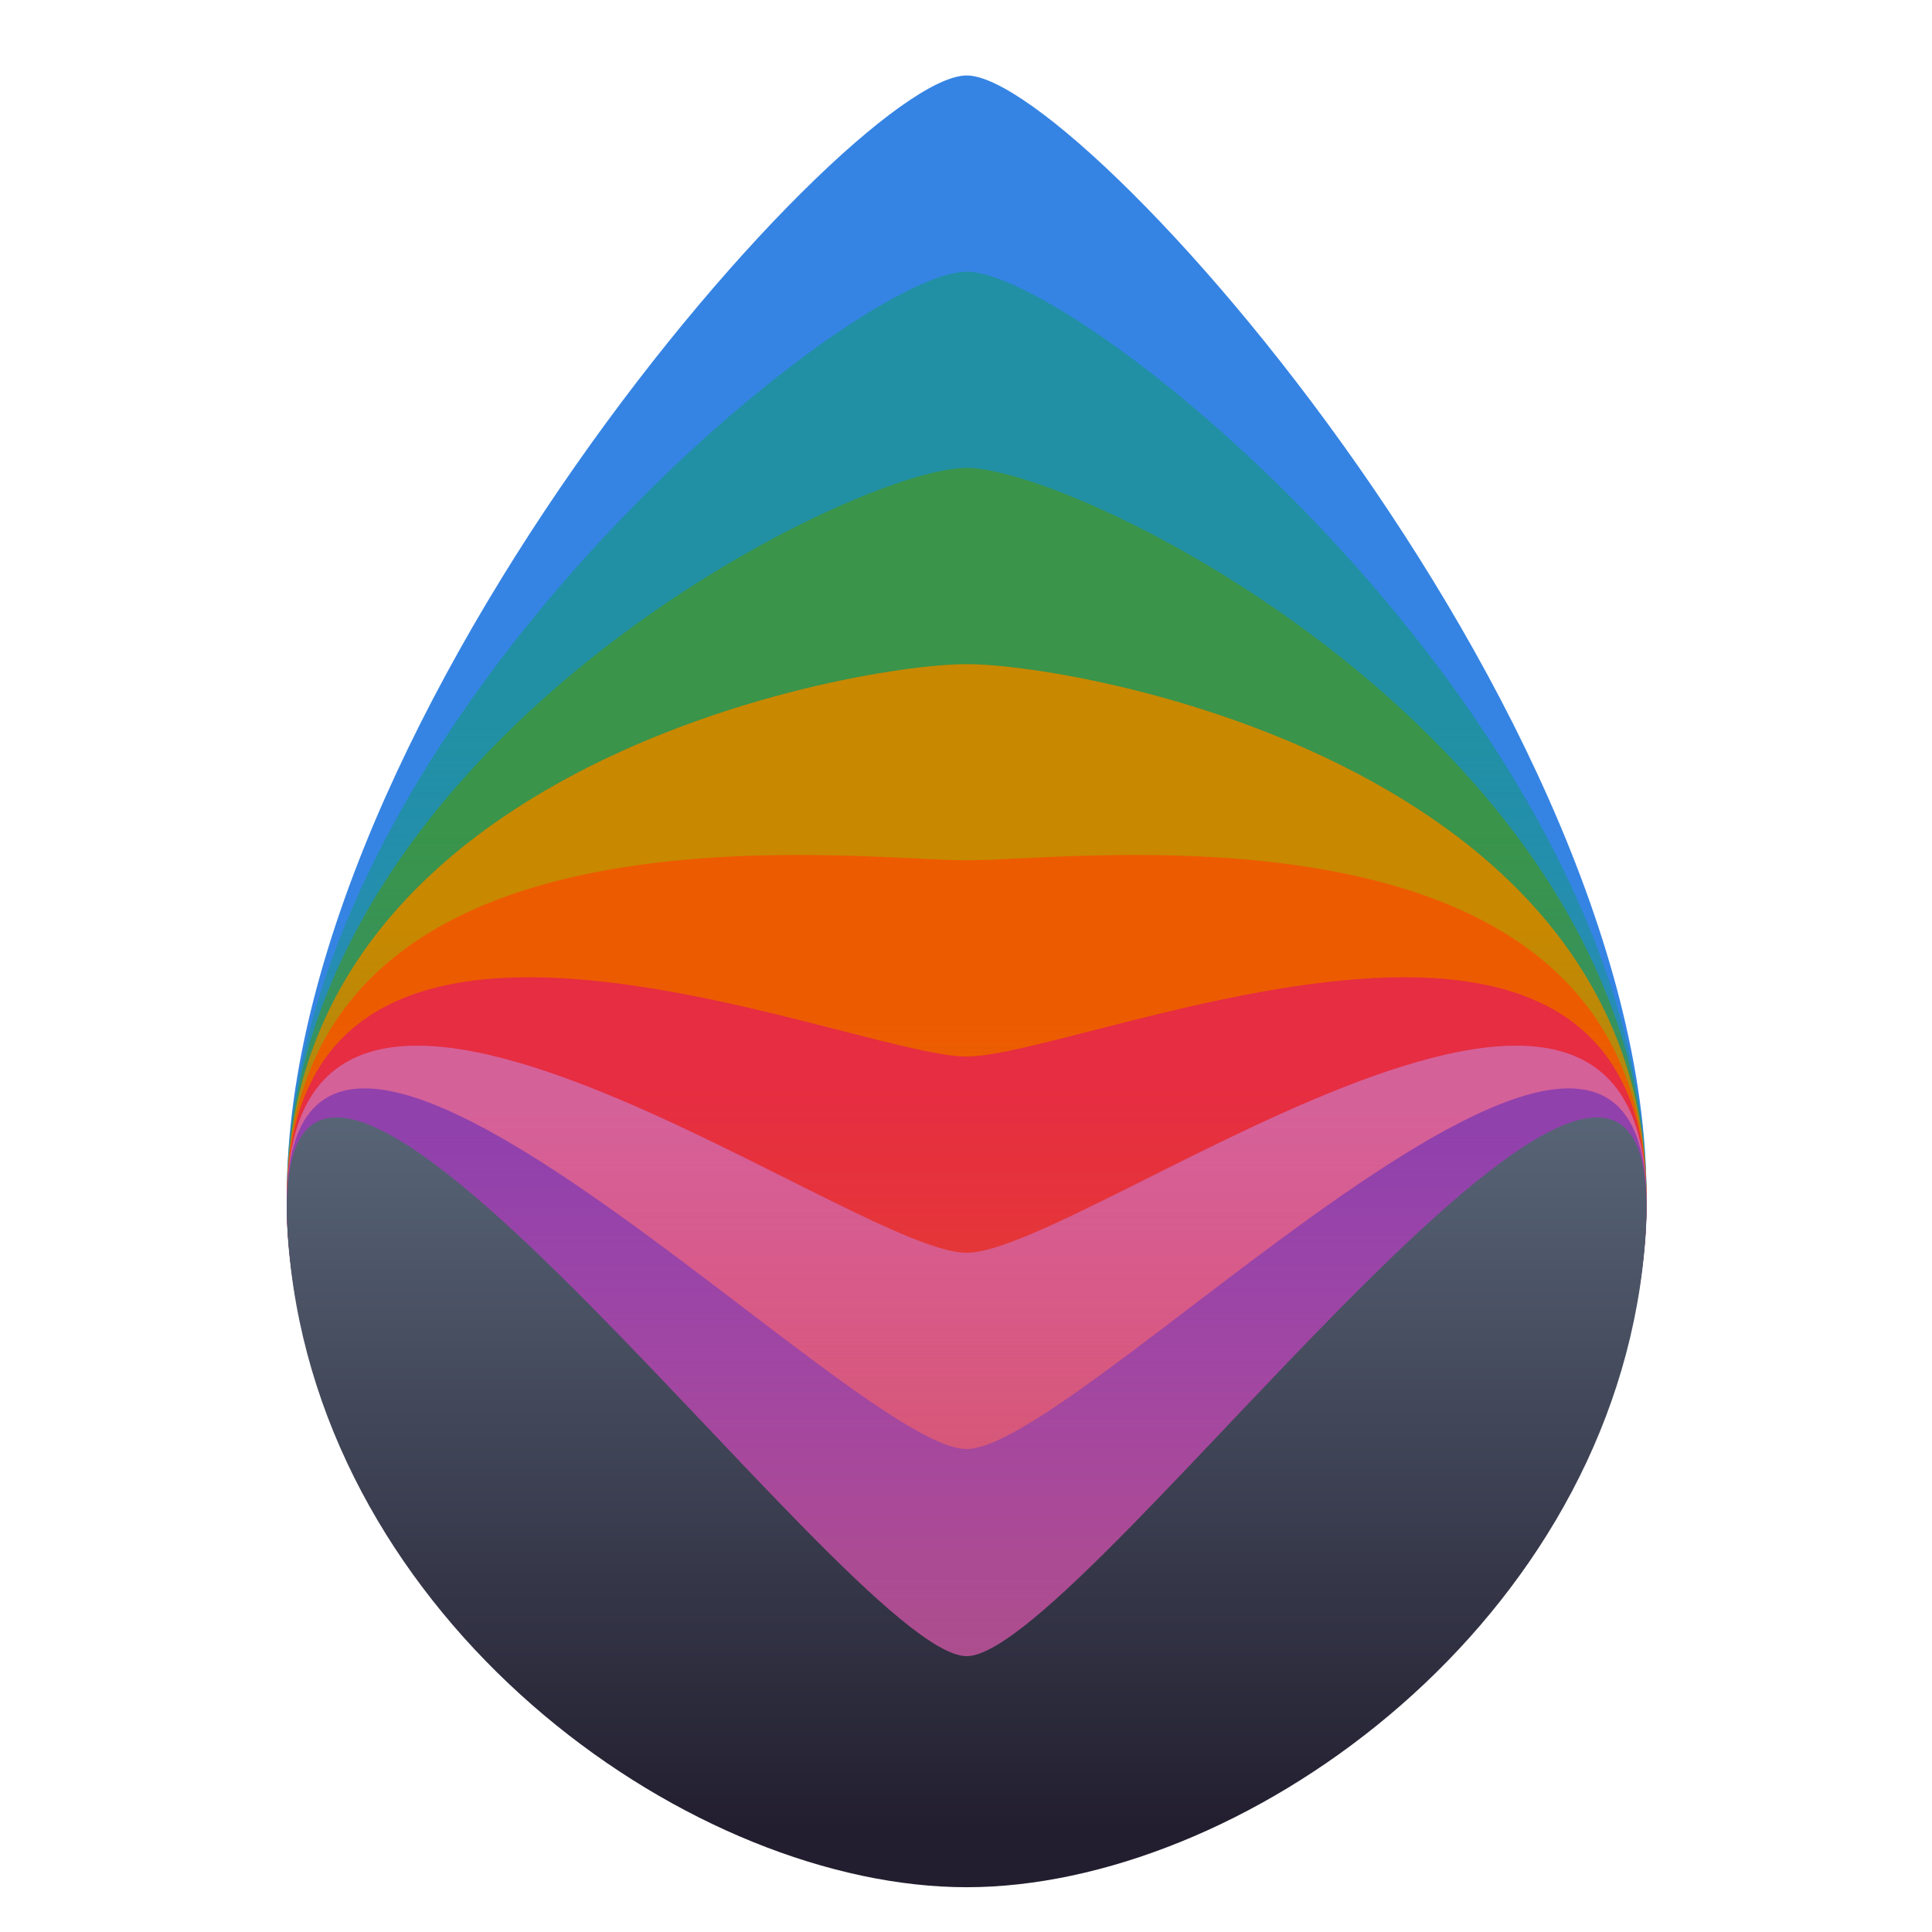
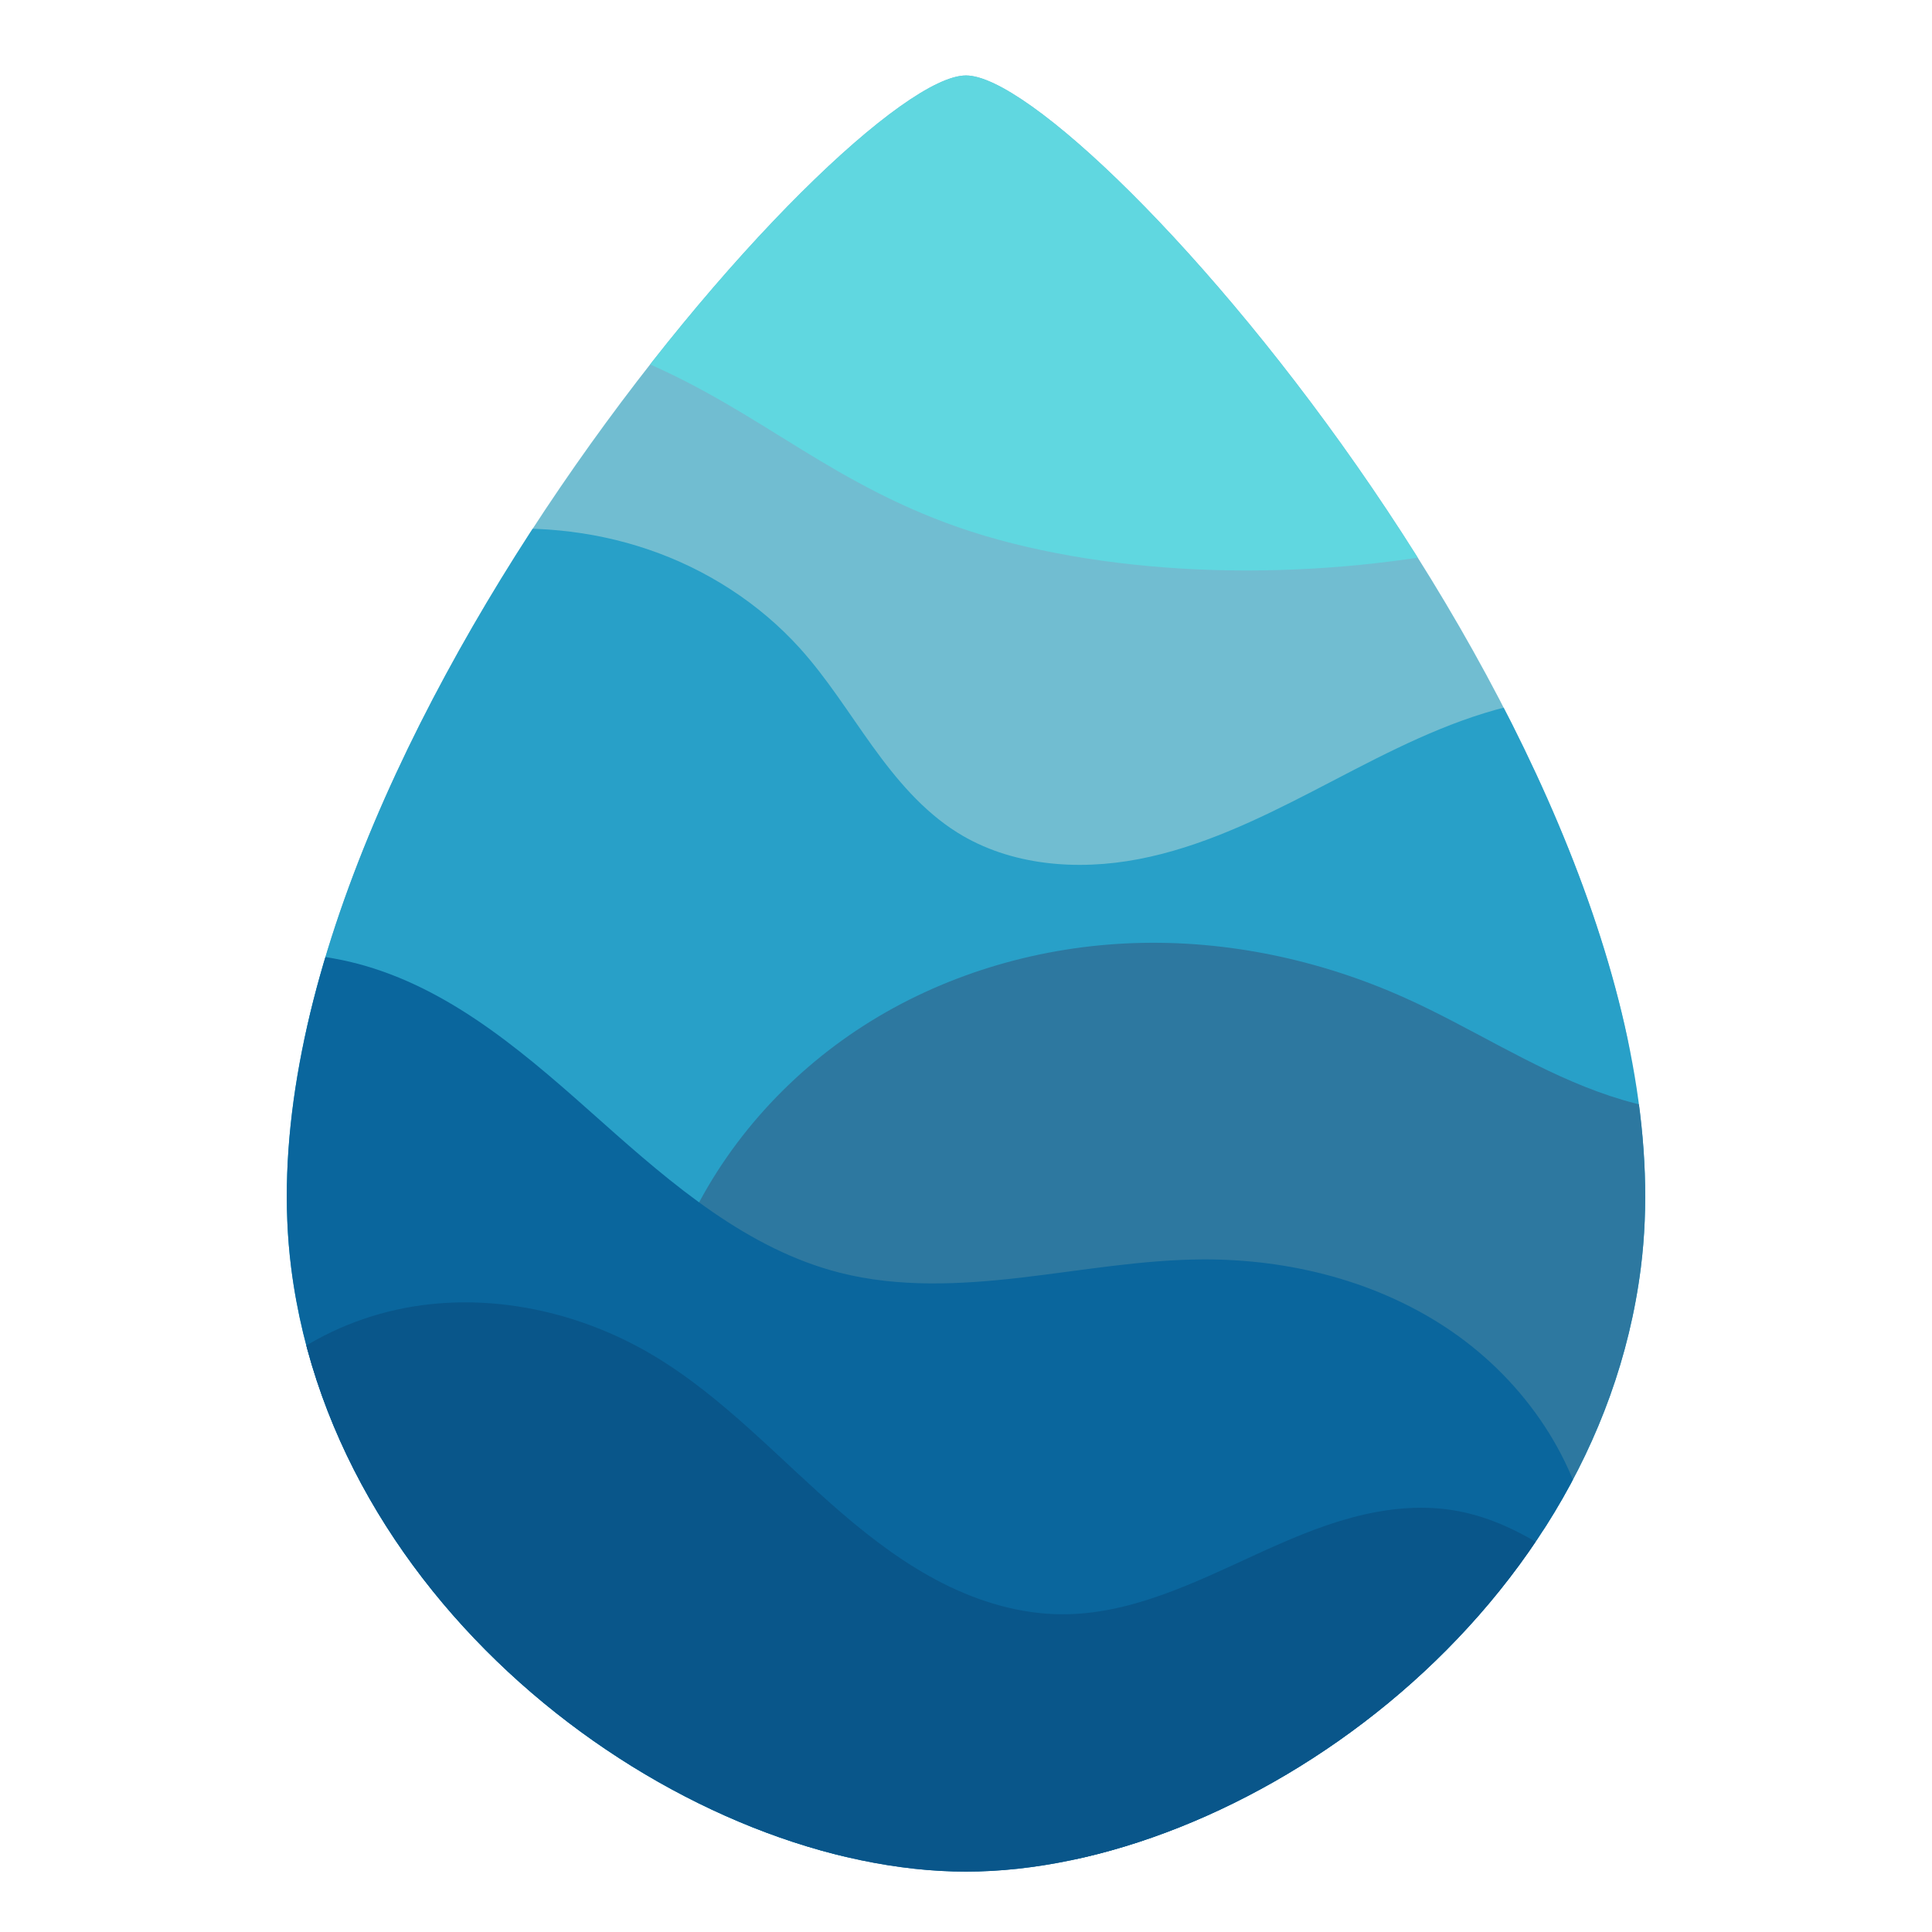
- <svg xmlns="http://www.w3.org/2000/svg" xmlns:xlink="http://www.w3.org/1999/xlink" width="128mm" height="128mm" viewBox="0 0 128 128" version="1.1" id="svg1">
+ <svg xmlns="http://www.w3.org/2000/svg" width="128mm" height="128mm" viewBox="0 0 128 128" version="1.1" id="svg1">
  <defs id="defs1">
-     <linearGradient xlink:href="#linearGradient735" id="linearGradient736" x1="64.044" y1="197.956" x2="64.044" y2="288.044" gradientUnits="userSpaceOnUse" />
-     <linearGradient id="linearGradient735">
-       <stop style="stop-color:#2190a4;stop-opacity:1;" offset="0.25" id="stop735" />
-       <stop style="stop-color:#2190a4;stop-opacity:0;" offset="1" id="stop736" />
-     </linearGradient>
-     <linearGradient xlink:href="#linearGradient733" id="linearGradient734" x1="64.044" y1="204.456" x2="64.044" y2="294.544" gradientUnits="userSpaceOnUse" />
-     <linearGradient id="linearGradient733">
-       <stop style="stop-color:#3a944a;stop-opacity:1;" offset="0.25" id="stop733" />
-       <stop style="stop-color:#3a944a;stop-opacity:0;" offset="1" id="stop734" />
-     </linearGradient>
-     <linearGradient xlink:href="#linearGradient731" id="linearGradient732" x1="64.044" y1="210.956" x2="64.044" y2="301.044" gradientUnits="userSpaceOnUse" />
-     <linearGradient id="linearGradient731">
-       <stop style="stop-color:#c88800;stop-opacity:1;" offset="0.25" id="stop731" />
-       <stop style="stop-color:#c88800;stop-opacity:0;" offset="1" id="stop732" />
-     </linearGradient>
-     <linearGradient xlink:href="#linearGradient729" id="linearGradient730" x1="64.044" y1="217.278" x2="64.044" y2="307.367" gradientUnits="userSpaceOnUse" />
-     <linearGradient id="linearGradient729">
-       <stop style="stop-color:#ed5b00;stop-opacity:1;" offset="0.25" id="stop729" />
-       <stop style="stop-color:#ed5b00;stop-opacity:0;" offset="1" id="stop730" />
-     </linearGradient>
-     <linearGradient xlink:href="#linearGradient727" id="linearGradient728" x1="64.044" y1="221.329" x2="64.044" y2="311.417" gradientUnits="userSpaceOnUse" />
-     <linearGradient id="linearGradient727">
-       <stop style="stop-color:#e62d42;stop-opacity:1;" offset="0.25" id="stop727" />
-       <stop style="stop-color:#e62d42;stop-opacity:0;" offset="1" id="stop728" />
-     </linearGradient>
-     <linearGradient xlink:href="#linearGradient725" id="linearGradient726" x1="64.044" y1="223.595" x2="64.044" y2="313.683" gradientUnits="userSpaceOnUse" />
-     <linearGradient id="linearGradient725">
-       <stop style="stop-color:#d56199;stop-opacity:1;" offset="0.245" id="stop725" />
-       <stop style="stop-color:#d56199;stop-opacity:0;" offset="1" id="stop726" />
-     </linearGradient>
-     <linearGradient xlink:href="#linearGradient723" id="linearGradient724" x1="64.044" y1="225.01" x2="64.044" y2="315.098" gradientUnits="userSpaceOnUse" />
-     <linearGradient id="linearGradient723">
-       <stop style="stop-color:#9141ac;stop-opacity:1;" offset="0.248" id="stop723" />
-       <stop style="stop-color:#9141ac;stop-opacity:0;" offset="1" id="stop724" />
-     </linearGradient>
-     <linearGradient xlink:href="#linearGradient721" id="linearGradient722" x1="64.044" y1="225.972" x2="64.044" y2="316.06" gradientUnits="userSpaceOnUse" gradientTransform="matrix(1,0,0,1.020666,0,-5.084512)" />
-     <linearGradient id="linearGradient721">
-       <stop style="stop-color:#6f8396;stop-opacity:1;" offset="0" id="stop721" />
-       <stop style="stop-color:#221e2f;stop-opacity:1;" offset="0.736" id="stop722" />
-     </linearGradient>
+     <clipPath clipPathUnits="userSpaceOnUse" id="clipPath58">
+       <g id="use58" style="fill:#71bdd1;fill-opacity:1;filter:url(#filter63)" transform="matrix(0.9951588,0,0,2.947659,0.3959602,-297.0569)">
+         <path id="path1" style="display:inline;fill:#71bdd1;fill-opacity:1;stroke:none;stroke-width:1.18;stroke-opacity:1;enable-background:new" d="m 64.044,177 c 7.988,0 48.866,46.479 44.754,78.986 C 105.818,279.556 82.022,296 64.044,296 46.066,296 22.271,279.556 19.29,255.986 15.179,223.479 56.043,177 64.044,177 Z" clip-path="none" />
+       </g>
+     </clipPath>
+     <filter style="color-interpolation-filters:sRGB" id="filter63" x="-0.006" y="-0.004" width="1.011" height="1.008">
+       <feGaussianBlur stdDeviation="0.21" id="feGaussianBlur63" />
+     </filter>
+     <filter style="color-interpolation-filters:sRGB" id="filter63-2-2" x="-0.006" y="-0.004" width="1.011" height="1.008">
+       <feGaussianBlur stdDeviation="0.21" id="feGaussianBlur63-6-9" />
+     </filter>
+     <filter style="color-interpolation-filters:sRGB" id="filter63-2-2-9" x="-0.006" y="-0.004" width="1.011" height="1.008">
+       <feGaussianBlur stdDeviation="0.21" id="feGaussianBlur63-6-9-3" />
+     </filter>
+     <clipPath clipPathUnits="userSpaceOnUse" id="clipPath22">
+       <path id="path22" style="display:inline;fill:#71bdd1;fill-opacity:1;stroke:none;stroke-width:1.18;stroke-opacity:1;filter:url(#filter63-2-2);enable-background:new" d="m 64.044,177 c 7.988,0 48.866,46.479 44.754,78.986 C 105.818,279.556 82.022,296 64.044,296 46.066,296 22.271,279.556 19.29,255.986 15.179,223.479 56.043,177 64.044,177 Z" clip-path="none" />
+     </clipPath>
+     <clipPath clipPathUnits="userSpaceOnUse" id="clipPath23">
+       <path id="path23" style="display:inline;fill:#71bdd1;fill-opacity:1;stroke:none;stroke-width:1.18;stroke-opacity:1;filter:url(#filter63-2-2);enable-background:new" d="m 64.044,177 c 7.988,0 48.866,46.479 44.754,78.986 C 105.818,279.556 82.022,296 64.044,296 46.066,296 22.271,279.556 19.29,255.986 15.179,223.479 56.043,177 64.044,177 Z" clip-path="none" transform="matrix(-0.5191714,0,0,1.129036,103.0626,-35.7833)" />
+     </clipPath>
+     <clipPath clipPathUnits="userSpaceOnUse" id="clipPath24">
+       <path id="path24" style="display:inline;fill:#71bdd1;fill-opacity:1;stroke:none;stroke-width:1.18;stroke-opacity:1;filter:url(#filter63-2-2);enable-background:new" d="m 56.973,167.984 c 7.988,0 48.866,46.479 44.754,78.986 -2.981,23.57 -26.777,40.014 -44.754,40.014 -17.978,0 -41.774,-16.444 -44.754,-40.014 -4.111,-32.507 36.753,-78.986 44.754,-78.986 z" clip-path="none" />
+     </clipPath>
+     <clipPath clipPathUnits="userSpaceOnUse" id="clipPath25">
+       <path id="path25" style="display:inline;fill:#71bdd1;fill-opacity:1;stroke:none;stroke-width:1.18;stroke-opacity:1;filter:url(#filter63-2-2);enable-background:new" d="m 49.195,195.915 c 7.988,0 48.866,46.479 44.754,78.986 -2.981,23.57 -26.777,40.014 -44.754,40.014 -17.978,0 -41.774,-16.444 -44.754,-40.014 -4.111,-32.507 36.753,-78.986 44.754,-78.986 z" clip-path="none" />
+     </clipPath>
+     <clipPath clipPathUnits="userSpaceOnUse" id="clipPath26">
+       <path id="path26" style="display:inline;fill:#71bdd1;fill-opacity:1;stroke:none;stroke-width:1.18;stroke-opacity:1;filter:url(#filter63-2-2);enable-background:new" d="m 66.696,186.192 c 7.988,0 48.866,46.479 44.754,78.986 -2.981,23.57 -26.777,40.014 -44.754,40.014 -17.978,0 -41.774,-16.444 -44.754,-40.014 -4.111,-32.507 36.753,-78.986 44.754,-78.986 z" clip-path="none" />
+     </clipPath>
+     <clipPath clipPathUnits="userSpaceOnUse" id="clipPath27">
+       <path id="path27" style="display:inline;fill:#71bdd1;fill-opacity:1;stroke:none;stroke-width:1.18;stroke-opacity:1;filter:url(#filter63-2-2);enable-background:new" d="m 63.879,196.592 c 7.988,0 48.866,46.479 44.754,78.986 -2.981,23.57 -26.777,40.014 -44.754,40.014 -17.978,0 -41.774,-16.444 -44.754,-40.014 -4.111,-32.507 36.753,-78.986 44.754,-78.986 z" clip-path="none" />
+     </clipPath>
  </defs>
  <g id="layer1">
-     <g id="layer4" style="display:inline;enable-background:new" transform="matrix(0.9999972,0,0,1,5.4752068e-5,-172)">
-       <path id="rect1" style="fill:#3584e4;fill-opacity:1;stroke:none;stroke-width:1.18;stroke-opacity:1" d="m 64.044,177 c 7.988,0 48.866,46.479 44.754,78.986 C 105.818,279.556 82.022,296 64.044,296 46.066,296 22.271,279.556 19.29,255.986 15.179,223.479 56.043,177 64.044,177 Z" />
-       <path id="rect1-0" style="display:inline;fill:url(#linearGradient736);fill-opacity:1;stroke:none;stroke-width:1.18;stroke-opacity:1;enable-background:new" d="m 64.044,190 c 7.988,0 48.866,33.479 44.755,65.986 C 105.818,279.556 82.022,296 64.044,296 46.066,296 22.271,279.556 19.29,255.986 15.179,223.479 56.043,190 64.044,190 Z" />
-       <path id="rect1-06" style="display:inline;fill:url(#linearGradient734);fill-opacity:1;stroke:none;stroke-width:1.18;stroke-opacity:1;enable-background:new" d="m 64.044,203 c 7.988,0 48.866,20.479 44.754,52.986 C 105.818,279.556 82.022,296 64.044,296 46.066,296 22.271,279.556 19.29,255.986 15.179,223.479 56.043,203 64.044,203 Z" />
-       <path id="rect1-6" style="display:inline;fill:url(#linearGradient732);fill-opacity:1;stroke:none;stroke-width:1.18;stroke-opacity:1;enable-background:new" d="m 64.044,216 c 7.988,0 48.866,7.479 44.754,39.986 C 105.818,279.556 82.022,296 64.044,296 46.066,296 22.271,279.556 19.29,255.986 15.179,223.479 56.043,216 64.044,216 Z" />
-       <path id="rect1-8" style="display:inline;fill:url(#linearGradient730);fill-opacity:1;stroke:none;stroke-width:1.18;stroke-opacity:1;enable-background:new" d="m 64.044,229 c 7.988,0 48.866,-5.521 44.754,26.986 C 105.818,279.556 82.022,296 64.044,296 46.066,296 22.271,279.556 19.29,255.986 15.179,223.479 56.043,229 64.044,229 Z" />
-       <path id="rect1-9" style="display:inline;fill:url(#linearGradient728);fill-opacity:1;stroke:none;stroke-width:1.18;stroke-opacity:1;enable-background:new" d="m 64.044,242 c 7.988,0 48.866,-18.521 44.754,13.986 C 105.818,279.556 82.022,296 64.044,296 46.066,296 22.271,279.556 19.29,255.986 15.179,223.479 56.043,242 64.044,242 Z" />
-       <path id="rect1-02" style="display:inline;fill:url(#linearGradient726);fill-opacity:1;stroke:none;stroke-width:1.18;stroke-opacity:1;enable-background:new" d="m 64.044,255 c 7.988,0 48.866,-31.521 44.754,0.986 C 105.818,279.556 82.022,296 64.044,296 46.066,296 22.271,279.556 19.29,255.986 15.179,223.479 56.043,255 64.044,255 Z" />
-       <path id="rect1-7" style="display:inline;fill:url(#linearGradient724);fill-opacity:1;stroke:none;stroke-width:1.18;stroke-opacity:1;enable-background:new" d="M 64.044,268 C 72.032,268 112.91,223.479 108.799,255.986 105.818,279.556 82.022,296 64.044,296 46.066,296 22.271,279.556 19.29,255.986 15.179,223.479 56.043,268 64.044,268 Z" />
-       <path id="rect1-92" style="display:inline;fill:url(#linearGradient722);fill-opacity:1;stroke:none;stroke-width:1.192;stroke-opacity:1;enable-background:new" d="m 64.044,281.723 c 7.988,0 48.866,-58.709 44.754,-25.531 -2.981,24.057 -26.777,40.841 -44.754,40.841 -17.978,0 -41.774,-16.783 -44.754,-40.841 -4.111,-33.179 36.753,25.531 44.754,25.531 z" />
+     <g id="layer4" style="display:inline;enable-background:new" transform="matrix(0.2645833,0,0,0.2645833,72.23125,32.54375)">
+       <path id="rect1-6" style="display:inline;fill:#71bdd1;fill-opacity:1;stroke:none;stroke-width:1.18;stroke-opacity:1;filter:url(#filter63-2-2-9);enable-background:new" d="m 64.044,177 c 7.988,0 48.866,46.479 44.754,78.986 C 105.818,279.556 82.022,296 64.044,296 46.066,296 22.271,279.556 19.29,255.986 15.179,223.479 56.043,177 64.044,177 Z" clip-path="url(#clipPath27)" transform="matrix(3.775825,0,0,3.779528,-272.3046,-847.1262)" />
+       <path style="display:inline;fill:#28a0c8;fill-opacity:1;stroke:none;stroke-width:2;enable-background:new" d="m 113.314,228.215 c -3.917,-1.387 -8.28,-1 -12.25,0.226 -3.97,1.226 -7.639,3.246 -11.332,5.152 -3.692,1.906 -7.491,3.73 -11.571,4.516 -4.08,0.786 -8.523,0.441 -12.046,-1.763 -2.281,-1.427 -4.049,-3.537 -5.623,-5.719 -1.574,-2.182 -3.003,-4.481 -4.806,-6.479 -2.708,-2.999 -6.222,-5.244 -10.047,-6.547 -3.825,-1.303 -7.951,-1.673 -11.962,-1.184 -8.022,0.979 -15.417,5.39 -20.771,11.444 -5.138,5.81 -8.517,13.128 -9.76,20.784 -1.243,7.656 -0.366,15.625 2.366,22.884 5.463,14.518 18.364,25.742 33.2,30.273 14.835,4.531 31.303,2.625 45.28,-4.103 13.977,-6.727 25.5,-18.051 33.565,-31.301 3.828,-6.289 6.986,-13.315 6.883,-20.676 -0.051,-3.681 -0.948,-7.383 -2.841,-10.54 -1.893,-3.157 -4.815,-5.739 -8.284,-6.968 z" id="path31-7" transform="matrix(3.775825,0,0,3.779528,-282.9418,-807.8216)" clip-path="url(#clipPath26)" />
+       <path style="display:inline;fill:#2d78a0;fill-opacity:1;stroke:none;stroke-width:2;enable-background:new" d="m 28.638,290.087 c -1.301,-6.009 -0.488,-12.426 2.103,-18.002 2.591,-5.576 6.922,-10.299 12.157,-13.524 5.235,-3.225 11.347,-4.963 17.492,-5.165 6.145,-0.202 12.313,1.115 17.922,3.633 4.318,1.939 8.317,4.579 12.762,6.206 2.222,0.814 4.558,1.369 6.925,1.411 2.366,0.043 4.768,-0.445 6.83,-1.607 3.162,-1.783 5.297,-5.018 6.502,-8.442 1.205,-3.424 1.586,-7.074 2.003,-10.68 0.417,-3.606 0.891,-7.256 2.264,-10.617 0.686,-1.68 1.597,-3.278 2.781,-4.654 1.183,-1.377 2.644,-2.529 4.305,-3.26 2.22,-0.977 4.76,-1.171 7.126,-0.639 2.367,0.532 4.555,1.775 6.296,3.463 1.741,1.689 3.039,3.814 3.844,6.102 0.805,2.288 1.123,4.736 1.032,7.16 -0.182,4.848 -1.978,9.521 -4.426,13.71 -2.448,4.188 -5.542,7.955 -8.569,11.746 -6.715,8.412 -13.18,17.057 -20.649,24.806 -7.469,7.75 -16.048,14.642 -25.974,18.803 -9.926,4.161 -21.326,5.413 -31.531,1.991 -5.102,-1.711 -9.84,-4.573 -13.584,-8.439 -3.744,-3.866 -6.472,-8.743 -7.611,-14.003 z" id="path29-5" transform="matrix(3.775825,0,0,3.779528,-216.8615,-844.5689)" clip-path="url(#clipPath25)" />
+       <path style="display:inline;fill:#0a669d;fill-opacity:1;stroke:none;stroke-width:2;enable-background:new" d="m 17.147,226.978 c 6.052,1.763 10.945,6.12 15.655,10.31 4.71,4.19 9.702,8.471 15.812,10.02 3.907,0.99 8.015,0.786 12.019,0.321 4.004,-0.465 7.993,-1.184 12.023,-1.205 5.838,-0.03 11.76,1.478 16.564,4.794 4.805,3.316 8.398,8.521 9.245,14.297 0.746,5.087 -0.655,10.377 -3.449,14.693 -2.794,4.316 -6.911,7.689 -11.499,10.009 -9.176,4.642 -19.848,5.11 -30.13,4.996 -11.171,-0.124 -22.467,-0.85 -33.133,-4.173 -10.666,-3.323 -20.751,-9.468 -27.085,-18.671 -3.167,-4.601 -5.343,-9.916 -6.062,-15.455 -0.72,-5.539 0.046,-11.298 2.416,-16.356 2.37,-5.058 6.37,-9.379 11.347,-11.916 C 5.846,226.105 11.784,225.415 17.147,226.978 Z" id="path30-9" transform="matrix(3.775825,0,0,3.779528,-246.2305,-739.004)" clip-path="url(#clipPath24)" />
+       <path style="display:inline;fill:#60d7e0;fill-opacity:1;stroke:none;stroke-width:2;enable-background:new" d="m 40.128,187.026 c 2.636,5.368 6.909,10.077 12.4,12.446 2.745,1.185 5.763,1.768 8.747,1.577 2.984,-0.19 5.929,-1.166 8.375,-2.886 2.32,-1.633 4.135,-3.876 5.838,-6.145 1.703,-2.27 3.342,-4.615 5.416,-6.551 2.074,-1.937 4.66,-3.463 7.487,-3.707 1.413,-0.122 2.865,0.087 4.154,0.679 1.289,0.592 2.409,1.576 3.091,2.82 0.526,0.959 0.785,2.046 0.881,3.136 0.097,1.089 0.036,2.186 -0.043,3.277 -0.158,2.181 -0.38,4.449 0.399,6.492 0.494,1.298 1.382,2.437 2.494,3.268 1.113,0.831 2.445,1.356 3.82,1.551 2.75,0.39 5.598,-0.56 7.78,-2.279 2.182,-1.718 3.732,-4.151 4.694,-6.757 0.963,-2.605 1.368,-5.386 1.541,-8.158 0.76,-12.141 -3.032,-24.613 -10.865,-33.92 -7.834,-9.307 -19.72,-15.225 -31.884,-15.31 -6.082,-0.043 -12.178,1.334 -17.62,4.052 -5.441,2.718 -10.215,6.781 -13.707,11.76 -3.493,4.98 -5.691,10.87 -6.24,16.928 -0.549,6.058 0.561,12.267 3.242,17.727 z" id="path32-2" transform="matrix(-7.272791,0,0,3.347572,476.6234,-653.2916)" clip-path="url(#clipPath23)" />
+       <path style="display:inline;fill:#09568a;fill-opacity:1;stroke:none;stroke-width:2;enable-background:new" d="m 12.551,270.465 c 1.018,-2.87 2.826,-5.446 5.132,-7.435 2.306,-1.989 5.101,-3.394 8.056,-4.131 5.91,-1.474 12.34,-0.215 17.571,2.904 4.678,2.789 8.381,6.914 12.515,10.46 2.067,1.773 4.265,3.417 6.697,4.644 2.432,1.226 5.112,2.025 7.835,2.043 4.538,0.03 8.779,-2.063 12.904,-3.954 2.063,-0.945 4.153,-1.855 6.344,-2.445 2.191,-0.591 4.498,-0.855 6.738,-0.495 2.177,0.35 4.229,1.281 6.085,2.471 1.856,1.19 3.532,2.637 5.175,4.107 3.285,2.94 6.625,6.088 10.838,7.387 2.547,0.785 5.256,0.839 7.874,1.337 1.309,0.249 2.606,0.614 3.793,1.219 1.187,0.605 2.264,1.462 3.005,2.57 0.705,1.054 1.087,2.314 1.132,3.581 0.045,1.267 -0.241,2.539 -0.783,3.686 -1.083,2.293 -3.157,4.027 -5.487,5.028 -2.33,1.001 -4.905,1.32 -7.441,1.294 -2.536,-0.026 -5.055,-0.384 -7.573,-0.684 -19.913,-2.375 -40.059,-1.174 -60.104,-1.768 -10.033,-0.297 -20.489,-1.177 -29.072,-6.38 -4.292,-2.602 -7.999,-6.289 -10.177,-10.811 -2.178,-4.521 -2.733,-9.899 -1.056,-14.629 z" id="path58-2" transform="matrix(3.775825,0,0,3.779528,-272.9297,-773.0788)" clip-path="url(#clipPath22)" />
    </g>
  </g>
</svg>
